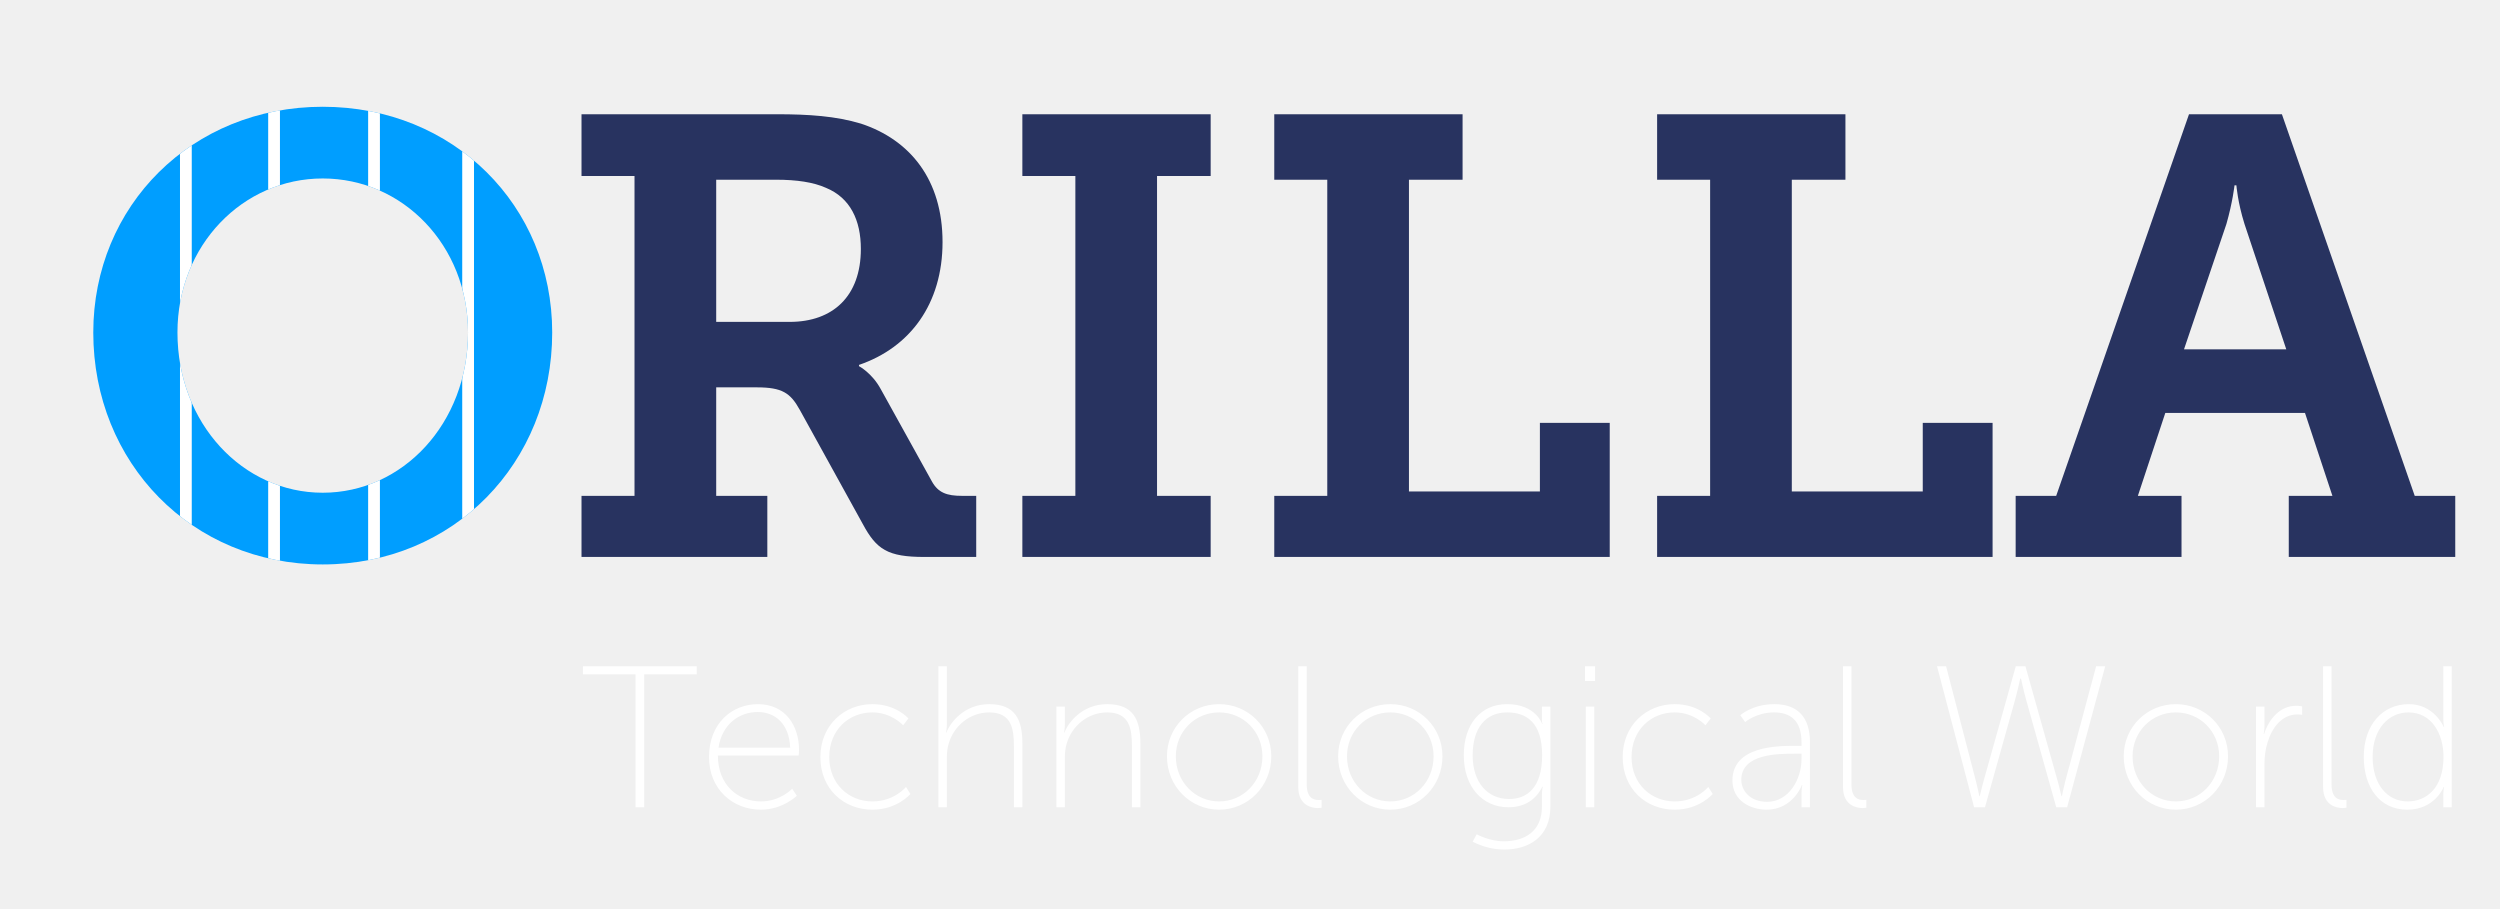
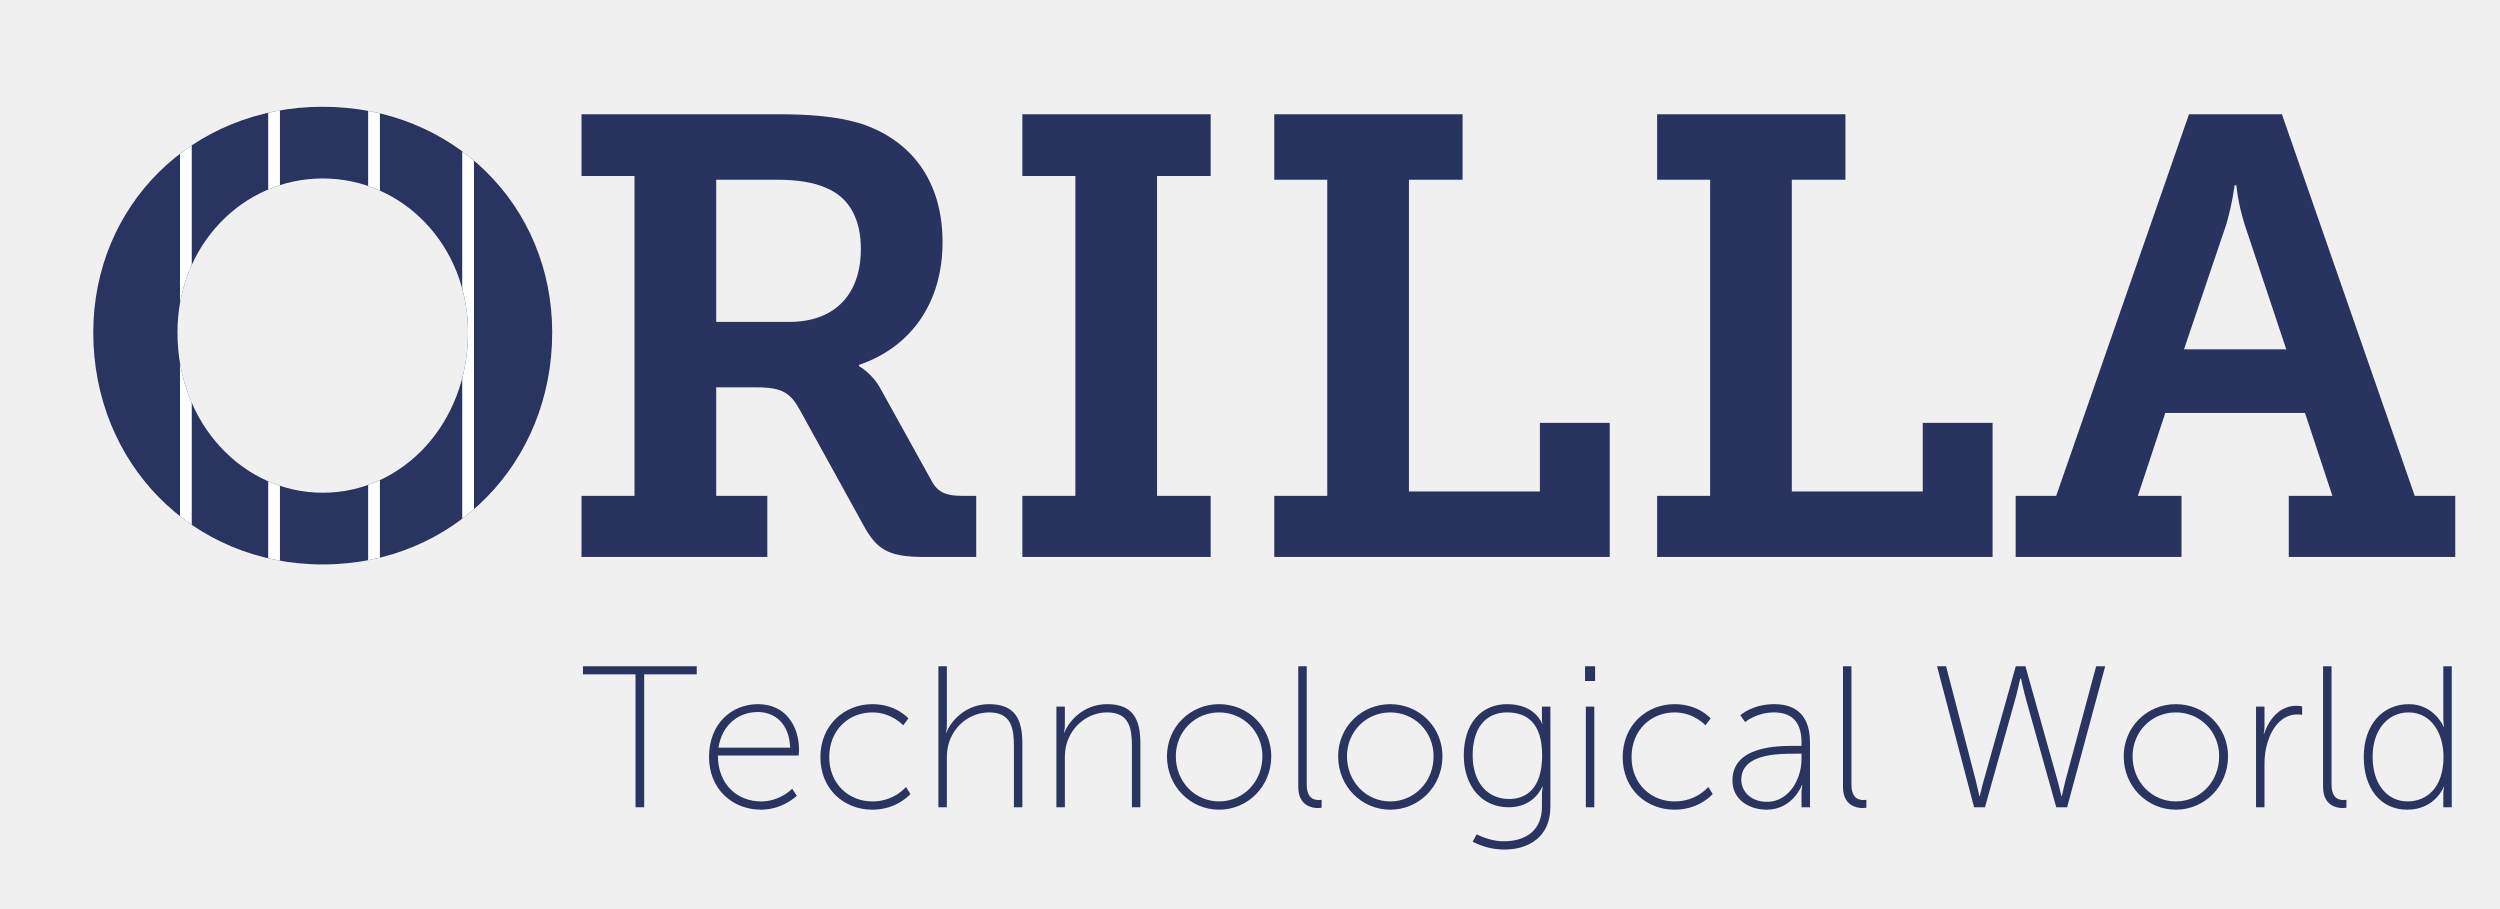
<svg xmlns="http://www.w3.org/2000/svg" xmlns:xlink="http://www.w3.org/1999/xlink" width="446px" height="162px" viewBox="0 0 446 162" version="1.1">
  <defs>
-     <path d="M16.641,59.315 C16.641,82.564 34.217,100.696 57.577,100.696 C80.938,100.696 98.513,82.564 98.513,59.315 C98.513,36.733 80.938,19.046 57.577,19.046 C34.217,19.046 16.641,36.733 16.641,59.315 L16.641,59.315 Z M31.658,59.315 C31.658,43.741 43.339,31.838 57.577,31.838 C71.816,31.838 83.496,43.741 83.496,59.315 C83.496,75.556 71.816,87.903 57.577,87.903 C43.339,87.903 31.658,75.556 31.658,59.315 L31.658,59.315 Z" id="path-1" />
+     <path d="M57.577,100.696 C80.938,100.696 98.513,82.564 98.513,59.315 C98.513,36.733 80.938,19.046 57.577,19.046 C34.217,19.046 16.641,36.733 16.641,59.315 C16.641,82.564 34.217,100.696 57.577,100.696 Z M31.658,59.315 C31.658,43.741 43.339,31.838 57.577,31.838 C71.816,31.838 83.496,43.741 83.496,59.315 C83.496,75.556 71.816,87.903 57.577,87.903 C43.339,87.903 31.658,75.556 31.658,59.315 L31.658,59.315 Z" id="path-1" />
  </defs>
  <g id="Page-1" stroke="none" stroke-width="1" fill="none" fill-rule="evenodd">
    <g id="logo">
      <path d="M103.742,99.361 L136.891,99.361 L136.891,88.459 L127.77,88.459 L127.77,69.104 L135,69.104 C139.561,69.104 141.007,70.105 142.676,73.108 L153.911,93.465 C156.358,98.026 158.36,99.361 164.924,99.361 L174.157,99.361 L174.157,88.459 L171.598,88.459 C168.928,88.459 167.371,87.903 166.258,85.901 L157.137,69.437 C155.579,66.545 153.243,65.322 153.243,65.322 L153.243,65.099 C162.365,61.984 168.15,54.198 168.15,43.185 C168.15,32.061 162.365,24.942 153.577,22.049 C149.128,20.714 144.344,20.381 138.56,20.381 L103.742,20.381 L103.742,31.393 L113.197,31.393 L113.197,88.459 L103.742,88.459 L103.742,99.361 Z M127.77,57.424 L127.77,32.061 L138.449,32.061 C142.119,32.061 145.123,32.506 147.348,33.507 C151.686,35.287 153.577,39.291 153.577,44.409 C153.577,52.863 148.571,57.424 140.896,57.424 L127.77,57.424 Z M182.388,99.361 L215.983,99.361 L215.983,88.459 L206.416,88.459 L206.416,31.393 L215.983,31.393 L215.983,20.381 L182.388,20.381 L182.388,31.393 L191.844,31.393 L191.844,88.459 L182.388,88.459 L182.388,99.361 Z M227.329,99.361 L287.176,99.361 L287.176,75.444 L274.717,75.444 L274.717,87.681 L251.357,87.681 L251.357,32.061 L260.924,32.061 L260.924,20.381 L227.329,20.381 L227.329,32.061 L236.785,32.061 L236.785,88.459 L227.329,88.459 L227.329,99.361 Z M295.63,99.361 L355.477,99.361 L355.477,75.444 L343.019,75.444 L343.019,87.681 L319.658,87.681 L319.658,32.061 L329.225,32.061 L329.225,20.381 L295.63,20.381 L295.63,32.061 L305.086,32.061 L305.086,88.459 L295.63,88.459 L295.63,99.361 Z M359.593,99.361 L389.183,99.361 L389.183,88.459 L381.396,88.459 L386.291,73.665 L411.209,73.665 L416.103,88.459 L408.316,88.459 L408.316,99.361 L438.017,99.361 L438.017,88.459 L430.787,88.459 L407.093,20.381 L390.518,20.381 L366.824,88.459 L359.593,88.459 L359.593,99.361 Z M389.628,62.318 L397.192,39.959 C398.305,36.066 398.638,33.062 398.638,33.062 L398.972,33.062 C398.972,33.062 399.195,36.066 400.418,39.959 L407.871,62.318 L389.628,62.318 Z" id="RILLA" fill="#283360" />
-       <path d="M113.377,144.016 L114.922,144.016 L114.922,120.304 L124.298,120.304 L124.298,118.867 L104,118.867 L104,120.304 L113.377,120.304 L113.377,144.016 Z M126.49,135.07 C126.49,140.782 130.693,144.447 135.759,144.447 C139.639,144.447 142.154,141.968 142.154,141.968 L141.327,140.71 C141.327,140.71 139.208,142.974 135.759,142.974 C131.591,142.974 128.071,139.992 128.071,134.782 L142.477,134.782 C142.477,134.782 142.549,134.208 142.549,133.812 C142.549,129.465 140.106,125.621 135.22,125.621 C130.621,125.621 126.49,128.998 126.49,135.07 L126.49,135.07 Z M128.178,133.381 C128.825,129.178 131.879,127.022 135.184,127.022 C138.166,127.022 140.788,128.998 140.968,133.381 L128.178,133.381 Z M146.357,135.07 C146.357,140.782 150.56,144.447 155.626,144.447 C160.081,144.447 162.416,141.644 162.416,141.644 L161.626,140.387 C161.626,140.387 159.578,142.974 155.626,142.974 C151.423,142.974 147.938,139.848 147.938,135.07 C147.938,130.22 151.423,127.094 155.626,127.094 C159.075,127.094 161.123,129.394 161.123,129.394 L162.057,128.172 C162.057,128.172 159.901,125.621 155.626,125.621 C150.632,125.621 146.357,129.358 146.357,135.07 L146.357,135.07 Z M167.41,144.016 L168.919,144.016 L168.919,135.25 C168.919,134.387 168.99,133.561 169.206,132.807 C170.104,129.465 173.086,127.094 176.463,127.094 C180.487,127.094 180.882,130.04 180.882,133.166 L180.882,144.016 L182.391,144.016 L182.391,132.627 C182.391,128.388 181.134,125.621 176.463,125.621 C171.972,125.621 169.457,128.998 168.847,130.687 L168.775,130.687 C168.775,130.687 168.919,130.04 168.919,129.214 L168.919,118.867 L167.41,118.867 L167.41,144.016 Z M188.462,144.016 L189.971,144.016 L189.971,135.25 C189.971,134.387 190.043,133.561 190.259,132.807 C191.157,129.465 194.139,127.094 197.516,127.094 C201.54,127.094 201.935,130.04 201.935,133.166 L201.935,144.016 L203.444,144.016 L203.444,132.627 C203.444,128.388 202.186,125.621 197.516,125.621 C193.025,125.621 190.51,128.998 189.899,130.687 L189.828,130.687 C189.828,130.687 189.971,130.04 189.971,129.214 L189.971,126.052 L188.462,126.052 L188.462,144.016 Z M208.186,134.926 C208.186,140.279 212.353,144.447 217.491,144.447 C222.628,144.447 226.796,140.279 226.796,134.926 C226.796,129.681 222.628,125.621 217.491,125.621 C212.353,125.621 208.186,129.681 208.186,134.926 L208.186,134.926 Z M209.767,134.926 C209.767,130.471 213.216,127.094 217.491,127.094 C221.766,127.094 225.215,130.471 225.215,134.926 C225.215,139.489 221.766,142.974 217.491,142.974 C213.216,142.974 209.767,139.489 209.767,134.926 L209.767,134.926 Z M231.61,140.387 C231.61,143.764 234.089,144.159 235.131,144.159 C235.454,144.159 235.777,144.087 235.777,144.087 L235.777,142.686 C235.777,142.686 235.526,142.722 235.238,142.722 C234.412,142.722 233.119,142.435 233.119,139.92 L233.119,118.867 L231.61,118.867 L231.61,140.387 Z M238.723,134.926 C238.723,140.279 242.891,144.447 248.028,144.447 C253.165,144.447 257.333,140.279 257.333,134.926 C257.333,129.681 253.165,125.621 248.028,125.621 C242.891,125.621 238.723,129.681 238.723,134.926 L238.723,134.926 Z M240.304,134.926 C240.304,130.471 243.753,127.094 248.028,127.094 C252.303,127.094 255.752,130.471 255.752,134.926 C255.752,139.489 252.303,142.974 248.028,142.974 C243.753,142.974 240.304,139.489 240.304,134.926 L240.304,134.926 Z M263.44,148.83 L262.722,150.159 C264.482,151.057 266.386,151.56 268.362,151.56 C272.637,151.56 276.589,149.404 276.589,143.908 L276.589,126.052 L275.08,126.052 L275.08,128.459 C275.08,128.891 275.188,129.142 275.188,129.142 L275.116,129.142 C275.116,129.142 273.967,125.621 268.865,125.621 C264.195,125.621 261.141,129.142 261.141,134.747 C261.141,140.351 264.446,144.016 269.117,144.016 C272.099,144.016 274.075,142.543 275.152,140.351 L275.224,140.351 C275.224,140.351 275.08,140.998 275.08,141.824 L275.08,143.908 C275.08,148.255 272.099,150.087 268.254,150.087 C265.668,150.087 263.44,148.83 263.44,148.83 L263.44,148.83 Z M269.224,142.543 C265.38,142.543 262.722,139.597 262.722,134.747 C262.722,129.897 265.021,127.094 268.865,127.094 C272.386,127.094 275.116,128.962 275.116,134.747 C275.116,140.567 272.386,142.543 269.224,142.543 L269.224,142.543 Z M282.769,121.49 L284.565,121.49 L284.565,118.867 L282.769,118.867 L282.769,121.49 Z M282.912,144.016 L284.421,144.016 L284.421,126.052 L282.912,126.052 L282.912,144.016 Z M289.487,135.07 C289.487,140.782 293.69,144.447 298.756,144.447 C303.211,144.447 305.546,141.644 305.546,141.644 L304.755,140.387 C304.755,140.387 302.708,142.974 298.756,142.974 C294.552,142.974 291.068,139.848 291.068,135.07 C291.068,130.22 294.552,127.094 298.756,127.094 C302.205,127.094 304.253,129.394 304.253,129.394 L305.187,128.172 C305.187,128.172 303.031,125.621 298.756,125.621 C293.762,125.621 289.487,129.358 289.487,135.07 L289.487,135.07 Z M309.067,139.237 C309.067,142.83 312.264,144.447 315.174,144.447 C319.844,144.447 321.497,140.028 321.461,140.028 L321.533,140.028 C321.533,140.028 321.389,140.674 321.389,141.644 L321.389,144.016 L322.898,144.016 L322.898,132.411 C322.898,127.921 320.671,125.621 316.539,125.621 C312.623,125.621 310.468,127.597 310.468,127.597 L311.33,128.819 C311.33,128.819 313.342,127.094 316.467,127.094 C319.342,127.094 321.389,128.459 321.389,132.447 L321.389,133.058 L320.204,133.058 C317.006,133.058 309.067,133.13 309.067,139.237 L309.067,139.237 Z M310.647,139.13 C310.647,134.459 317.186,134.459 320.24,134.459 L321.389,134.459 L321.389,135.429 C321.389,138.986 319.162,143.045 315.246,143.045 C312.192,143.045 310.647,141.034 310.647,139.13 L310.647,139.13 Z M328.79,140.387 C328.79,143.764 331.269,144.159 332.311,144.159 C332.634,144.159 332.958,144.087 332.958,144.087 L332.958,142.686 C332.958,142.686 332.706,142.722 332.419,142.722 C331.592,142.722 330.299,142.435 330.299,139.92 L330.299,118.867 L328.79,118.867 L328.79,140.387 Z M360.477,121.059 L360.549,121.059 C360.549,121.059 361.052,123.43 361.519,125.046 L366.836,144.016 L368.776,144.016 L375.566,118.867 L373.949,118.867 L368.453,139.345 C368.129,140.567 367.842,142.04 367.842,142.04 L367.77,142.04 C367.734,142.04 367.447,140.603 367.087,139.345 L361.339,118.867 L359.615,118.867 L353.867,139.345 C353.507,140.603 353.22,142.04 353.184,142.04 L353.112,142.04 C353.112,142.04 352.825,140.567 352.501,139.345 L347.184,118.867 L345.568,118.867 L352.178,144.016 L354.118,144.016 L359.435,125.046 C359.902,123.43 360.405,121.059 360.405,121.059 L360.477,121.059 Z M378.871,134.926 C378.871,140.279 383.039,144.447 388.176,144.447 C393.314,144.447 397.481,140.279 397.481,134.926 C397.481,129.681 393.314,125.621 388.176,125.621 C383.039,125.621 378.871,129.681 378.871,134.926 L378.871,134.926 Z M380.452,134.926 C380.452,130.471 383.901,127.094 388.176,127.094 C392.451,127.094 395.9,130.471 395.9,134.926 C395.9,139.489 392.451,142.974 388.176,142.974 C383.901,142.974 380.452,139.489 380.452,134.926 L380.452,134.926 Z M402.475,144.016 L403.984,144.016 L403.984,136.255 C403.984,135.07 404.127,133.741 404.522,132.483 C405.313,129.825 407.073,127.454 409.875,127.454 C410.271,127.454 410.702,127.525 410.702,127.525 L410.702,126.016 C410.702,126.016 410.199,125.909 409.66,125.909 C406.822,125.909 404.81,128.172 403.912,130.938 L403.84,130.938 C403.84,130.938 403.984,130.292 403.984,129.465 L403.984,126.052 L402.475,126.052 L402.475,144.016 Z M414.438,140.387 C414.438,143.764 416.917,144.159 417.959,144.159 C418.282,144.159 418.606,144.087 418.606,144.087 L418.606,142.686 C418.606,142.686 418.354,142.722 418.067,142.722 C417.24,142.722 415.947,142.435 415.947,139.92 L415.947,118.867 L414.438,118.867 L414.438,140.387 Z M421.695,135.034 C421.695,140.603 424.641,144.447 429.455,144.447 C434.413,144.447 435.958,140.387 435.958,140.387 L436.03,140.387 C436.03,140.387 435.886,140.926 435.886,141.752 L435.886,144.016 L437.395,144.016 L437.395,118.867 L435.886,118.867 L435.886,128.208 C435.886,129.034 436.03,129.681 436.03,129.681 L435.958,129.681 C435.958,129.681 434.269,125.621 429.743,125.621 C425.036,125.621 421.695,129.322 421.695,135.034 L421.695,135.034 Z M423.276,135.034 C423.276,130.004 426.15,127.094 429.671,127.094 C433.874,127.094 435.922,131.01 435.922,134.998 C435.922,140.638 432.832,142.974 429.527,142.974 C425.863,142.974 423.276,139.884 423.276,135.034 L423.276,135.034 Z" id="Technological-World-Copy" fill="#FFFFFF" />
+       <path d="M113.377,144.016 L114.922,144.016 L114.922,120.304 L124.298,120.304 L124.298,118.867 L104,118.867 L104,120.304 L113.377,120.304 L113.377,144.016 Z M126.49,135.07 C126.49,140.782 130.693,144.447 135.759,144.447 C139.639,144.447 142.154,141.968 142.154,141.968 L141.327,140.71 C141.327,140.71 139.208,142.974 135.759,142.974 C131.591,142.974 128.071,139.992 128.071,134.782 L142.477,134.782 C142.477,134.782 142.549,134.208 142.549,133.812 C142.549,129.465 140.106,125.621 135.22,125.621 C130.621,125.621 126.49,128.998 126.49,135.07 L126.49,135.07 Z M128.178,133.381 C128.825,129.178 131.879,127.022 135.184,127.022 C138.166,127.022 140.788,128.998 140.968,133.381 L128.178,133.381 Z M146.357,135.07 C146.357,140.782 150.56,144.447 155.626,144.447 C160.081,144.447 162.416,141.644 162.416,141.644 L161.626,140.387 C161.626,140.387 159.578,142.974 155.626,142.974 C151.423,142.974 147.938,139.848 147.938,135.07 C147.938,130.22 151.423,127.094 155.626,127.094 C159.075,127.094 161.123,129.394 161.123,129.394 L162.057,128.172 C162.057,128.172 159.901,125.621 155.626,125.621 C150.632,125.621 146.357,129.358 146.357,135.07 L146.357,135.07 Z M167.41,144.016 L168.919,144.016 L168.919,135.25 C168.919,134.387 168.99,133.561 169.206,132.807 C170.104,129.465 173.086,127.094 176.463,127.094 C180.487,127.094 180.882,130.04 180.882,133.166 L180.882,144.016 L182.391,144.016 L182.391,132.627 C182.391,128.388 181.134,125.621 176.463,125.621 C171.972,125.621 169.457,128.998 168.847,130.687 L168.775,130.687 C168.775,130.687 168.919,130.04 168.919,129.214 L168.919,118.867 L167.41,118.867 L167.41,144.016 Z M188.462,144.016 L189.971,144.016 L189.971,135.25 C189.971,134.387 190.043,133.561 190.259,132.807 C191.157,129.465 194.139,127.094 197.516,127.094 C201.54,127.094 201.935,130.04 201.935,133.166 L201.935,144.016 L203.444,144.016 L203.444,132.627 C203.444,128.388 202.186,125.621 197.516,125.621 C193.025,125.621 190.51,128.998 189.899,130.687 L189.828,130.687 C189.828,130.687 189.971,130.04 189.971,129.214 L189.971,126.052 L188.462,126.052 L188.462,144.016 Z M208.186,134.926 C208.186,140.279 212.353,144.447 217.491,144.447 C222.628,144.447 226.796,140.279 226.796,134.926 C226.796,129.681 222.628,125.621 217.491,125.621 C212.353,125.621 208.186,129.681 208.186,134.926 L208.186,134.926 Z M209.767,134.926 C209.767,130.471 213.216,127.094 217.491,127.094 C221.766,127.094 225.215,130.471 225.215,134.926 C225.215,139.489 221.766,142.974 217.491,142.974 C213.216,142.974 209.767,139.489 209.767,134.926 L209.767,134.926 Z M231.61,140.387 C231.61,143.764 234.089,144.159 235.131,144.159 C235.454,144.159 235.777,144.087 235.777,144.087 L235.777,142.686 C235.777,142.686 235.526,142.722 235.238,142.722 C234.412,142.722 233.119,142.435 233.119,139.92 L233.119,118.867 L231.61,118.867 L231.61,140.387 Z M238.723,134.926 C238.723,140.279 242.891,144.447 248.028,144.447 C253.165,144.447 257.333,140.279 257.333,134.926 C257.333,129.681 253.165,125.621 248.028,125.621 C242.891,125.621 238.723,129.681 238.723,134.926 L238.723,134.926 Z M240.304,134.926 C240.304,130.471 243.753,127.094 248.028,127.094 C252.303,127.094 255.752,130.471 255.752,134.926 C255.752,139.489 252.303,142.974 248.028,142.974 C243.753,142.974 240.304,139.489 240.304,134.926 L240.304,134.926 Z M263.44,148.83 L262.722,150.159 C264.482,151.057 266.386,151.56 268.362,151.56 C272.637,151.56 276.589,149.404 276.589,143.908 L276.589,126.052 L275.08,126.052 L275.08,128.459 C275.08,128.891 275.188,129.142 275.188,129.142 L275.116,129.142 C275.116,129.142 273.967,125.621 268.865,125.621 C264.195,125.621 261.141,129.142 261.141,134.747 C261.141,140.351 264.446,144.016 269.117,144.016 C272.099,144.016 274.075,142.543 275.152,140.351 L275.224,140.351 C275.224,140.351 275.08,140.998 275.08,141.824 L275.08,143.908 C275.08,148.255 272.099,150.087 268.254,150.087 C265.668,150.087 263.44,148.83 263.44,148.83 L263.44,148.83 Z M269.224,142.543 C265.38,142.543 262.722,139.597 262.722,134.747 C262.722,129.897 265.021,127.094 268.865,127.094 C272.386,127.094 275.116,128.962 275.116,134.747 C275.116,140.567 272.386,142.543 269.224,142.543 L269.224,142.543 Z M282.769,121.49 L284.565,121.49 L284.565,118.867 L282.769,118.867 L282.769,121.49 Z M282.912,144.016 L284.421,144.016 L284.421,126.052 L282.912,126.052 L282.912,144.016 Z M289.487,135.07 C289.487,140.782 293.69,144.447 298.756,144.447 C303.211,144.447 305.546,141.644 305.546,141.644 L304.755,140.387 C304.755,140.387 302.708,142.974 298.756,142.974 C294.552,142.974 291.068,139.848 291.068,135.07 C291.068,130.22 294.552,127.094 298.756,127.094 C302.205,127.094 304.253,129.394 304.253,129.394 L305.187,128.172 C305.187,128.172 303.031,125.621 298.756,125.621 C293.762,125.621 289.487,129.358 289.487,135.07 L289.487,135.07 Z M309.067,139.237 C309.067,142.83 312.264,144.447 315.174,144.447 C319.844,144.447 321.497,140.028 321.461,140.028 L321.533,140.028 C321.533,140.028 321.389,140.674 321.389,141.644 L321.389,144.016 L322.898,144.016 L322.898,132.411 C322.898,127.921 320.671,125.621 316.539,125.621 C312.623,125.621 310.468,127.597 310.468,127.597 L311.33,128.819 C311.33,128.819 313.342,127.094 316.467,127.094 C319.342,127.094 321.389,128.459 321.389,132.447 L321.389,133.058 L320.204,133.058 C317.006,133.058 309.067,133.13 309.067,139.237 L309.067,139.237 Z M310.647,139.13 C310.647,134.459 317.186,134.459 320.24,134.459 L321.389,134.459 L321.389,135.429 C321.389,138.986 319.162,143.045 315.246,143.045 C312.192,143.045 310.647,141.034 310.647,139.13 L310.647,139.13 Z M328.79,140.387 C328.79,143.764 331.269,144.159 332.311,144.159 C332.634,144.159 332.958,144.087 332.958,144.087 L332.958,142.686 C332.958,142.686 332.706,142.722 332.419,142.722 C331.592,142.722 330.299,142.435 330.299,139.92 L330.299,118.867 L328.79,118.867 L328.79,140.387 Z M360.477,121.059 L360.549,121.059 C360.549,121.059 361.052,123.43 361.519,125.046 L366.836,144.016 L368.776,144.016 L375.566,118.867 L373.949,118.867 L368.453,139.345 C368.129,140.567 367.842,142.04 367.842,142.04 L367.77,142.04 C367.734,142.04 367.447,140.603 367.087,139.345 L361.339,118.867 L359.615,118.867 L353.867,139.345 C353.507,140.603 353.22,142.04 353.184,142.04 L353.112,142.04 C353.112,142.04 352.825,140.567 352.501,139.345 L347.184,118.867 L345.568,118.867 L352.178,144.016 L354.118,144.016 L359.435,125.046 C359.902,123.43 360.405,121.059 360.405,121.059 L360.477,121.059 Z M378.871,134.926 C378.871,140.279 383.039,144.447 388.176,144.447 C393.314,144.447 397.481,140.279 397.481,134.926 C397.481,129.681 393.314,125.621 388.176,125.621 C383.039,125.621 378.871,129.681 378.871,134.926 L378.871,134.926 Z M380.452,134.926 C380.452,130.471 383.901,127.094 388.176,127.094 C392.451,127.094 395.9,130.471 395.9,134.926 C395.9,139.489 392.451,142.974 388.176,142.974 C383.901,142.974 380.452,139.489 380.452,134.926 L380.452,134.926 Z M402.475,144.016 L403.984,144.016 L403.984,136.255 C403.984,135.07 404.127,133.741 404.522,132.483 C405.313,129.825 407.073,127.454 409.875,127.454 C410.271,127.454 410.702,127.525 410.702,127.525 L410.702,126.016 C410.702,126.016 410.199,125.909 409.66,125.909 C406.822,125.909 404.81,128.172 403.912,130.938 L403.84,130.938 C403.84,130.938 403.984,130.292 403.984,129.465 L403.984,126.052 L402.475,126.052 L402.475,144.016 Z M414.438,140.387 C414.438,143.764 416.917,144.159 417.959,144.159 C418.282,144.159 418.606,144.087 418.606,144.087 L418.606,142.686 C418.606,142.686 418.354,142.722 418.067,142.722 C417.24,142.722 415.947,142.435 415.947,139.92 L415.947,118.867 L414.438,118.867 L414.438,140.387 Z M421.695,135.034 C421.695,140.603 424.641,144.447 429.455,144.447 C434.413,144.447 435.958,140.387 435.958,140.387 L436.03,140.387 C436.03,140.387 435.886,140.926 435.886,141.752 L435.886,144.016 L437.395,144.016 L437.395,118.867 L435.886,118.867 L435.886,128.208 C435.886,129.034 436.03,129.681 436.03,129.681 L435.958,129.681 C435.958,129.681 434.269,125.621 429.743,125.621 C425.036,125.621 421.695,129.322 421.695,135.034 L421.695,135.034 Z M423.276,135.034 C423.276,130.004 426.15,127.094 429.671,127.094 C433.874,127.094 435.922,131.01 435.922,134.998 C435.922,140.638 432.832,142.974 429.527,142.974 C425.863,142.974 423.276,139.884 423.276,135.034 L423.276,135.034 Z" id="Technological-World-Copy" fill="#293460" />
      <mask id="mask-2" fill="white">
        <use xlink:href="#path-1" />
      </mask>
-       <use id="Mask" fill="#009EFF" xlink:href="#path-1" />
-       <polygon id="Stroke-3" fill="#FFFFFF" mask="url(#mask-2)" points="82.462 101.612 84.56 101.612 84.56 0.121 82.462 0.121" />
-       <polygon id="Stroke-4" fill="#FFFFFF" mask="url(#mask-2)" points="65.678 101.612 67.776 101.612 67.776 0.121 65.678 0.121" />
-       <polygon id="Stroke-5" fill="#FFFFFF" mask="url(#mask-2)" points="47.845 101.612 49.943 101.612 49.943 0.121 47.845 0.121" />
-       <polygon id="Stroke-6" fill="#FFFFFF" mask="url(#mask-2)" points="32.11 101.612 34.208 101.612 34.208 0.121 32.11 0.121" />
+       <use id="Mask" fill="#293460" xlink:href="#path-1" />
+       <polygon id="Stroke-3" fill="#FFFFFF" fill-rule="nonzero" mask="url(#mask-2)" points="82.462 101.612 84.56 101.612 84.56 0.121 82.462 0.121" />
+       <polygon id="Stroke-4" fill="#FFFFFF" fill-rule="nonzero" mask="url(#mask-2)" points="65.678 101.612 67.776 101.612 67.776 0.121 65.678 0.121" />
+       <polygon id="Stroke-5" fill="#FFFFFF" fill-rule="nonzero" mask="url(#mask-2)" points="47.845 101.612 49.943 101.612 49.943 0.121 47.845 0.121" />
+       <polygon id="Stroke-6" fill="#FFFFFF" fill-rule="nonzero" mask="url(#mask-2)" points="32.11 101.612 34.208 101.612 34.208 0.121 32.11 0.121" />
    </g>
  </g>
</svg>
